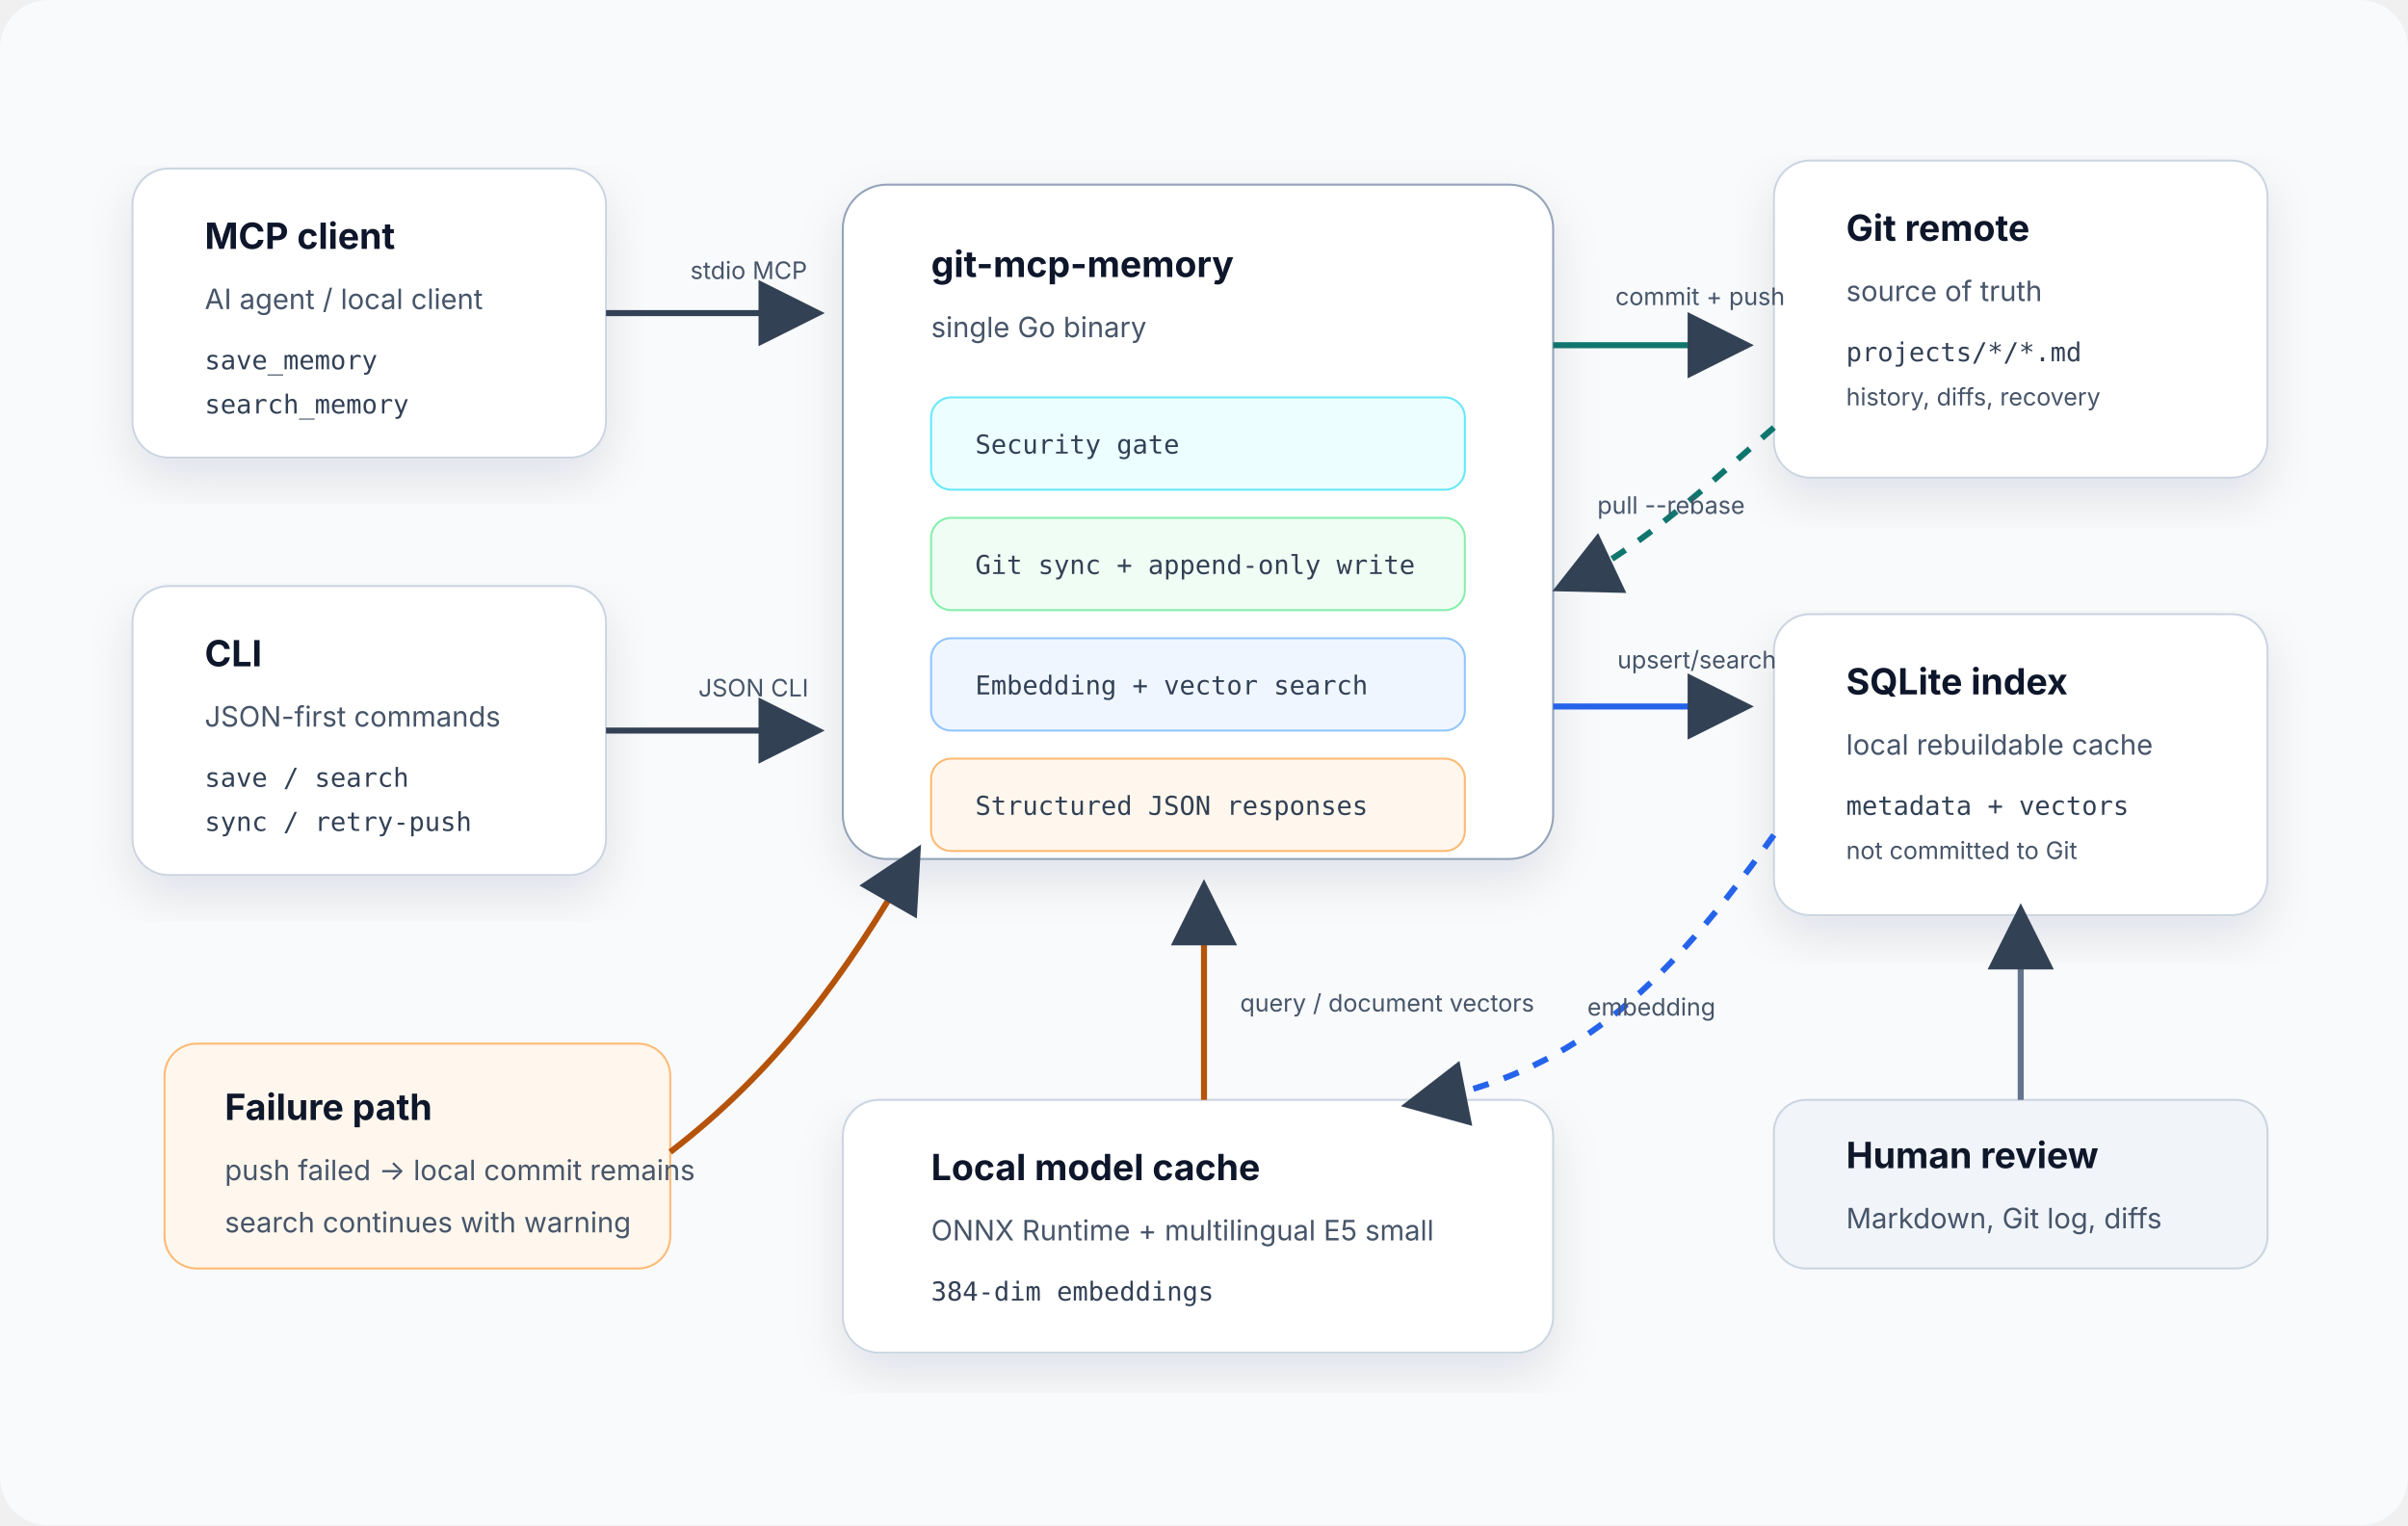
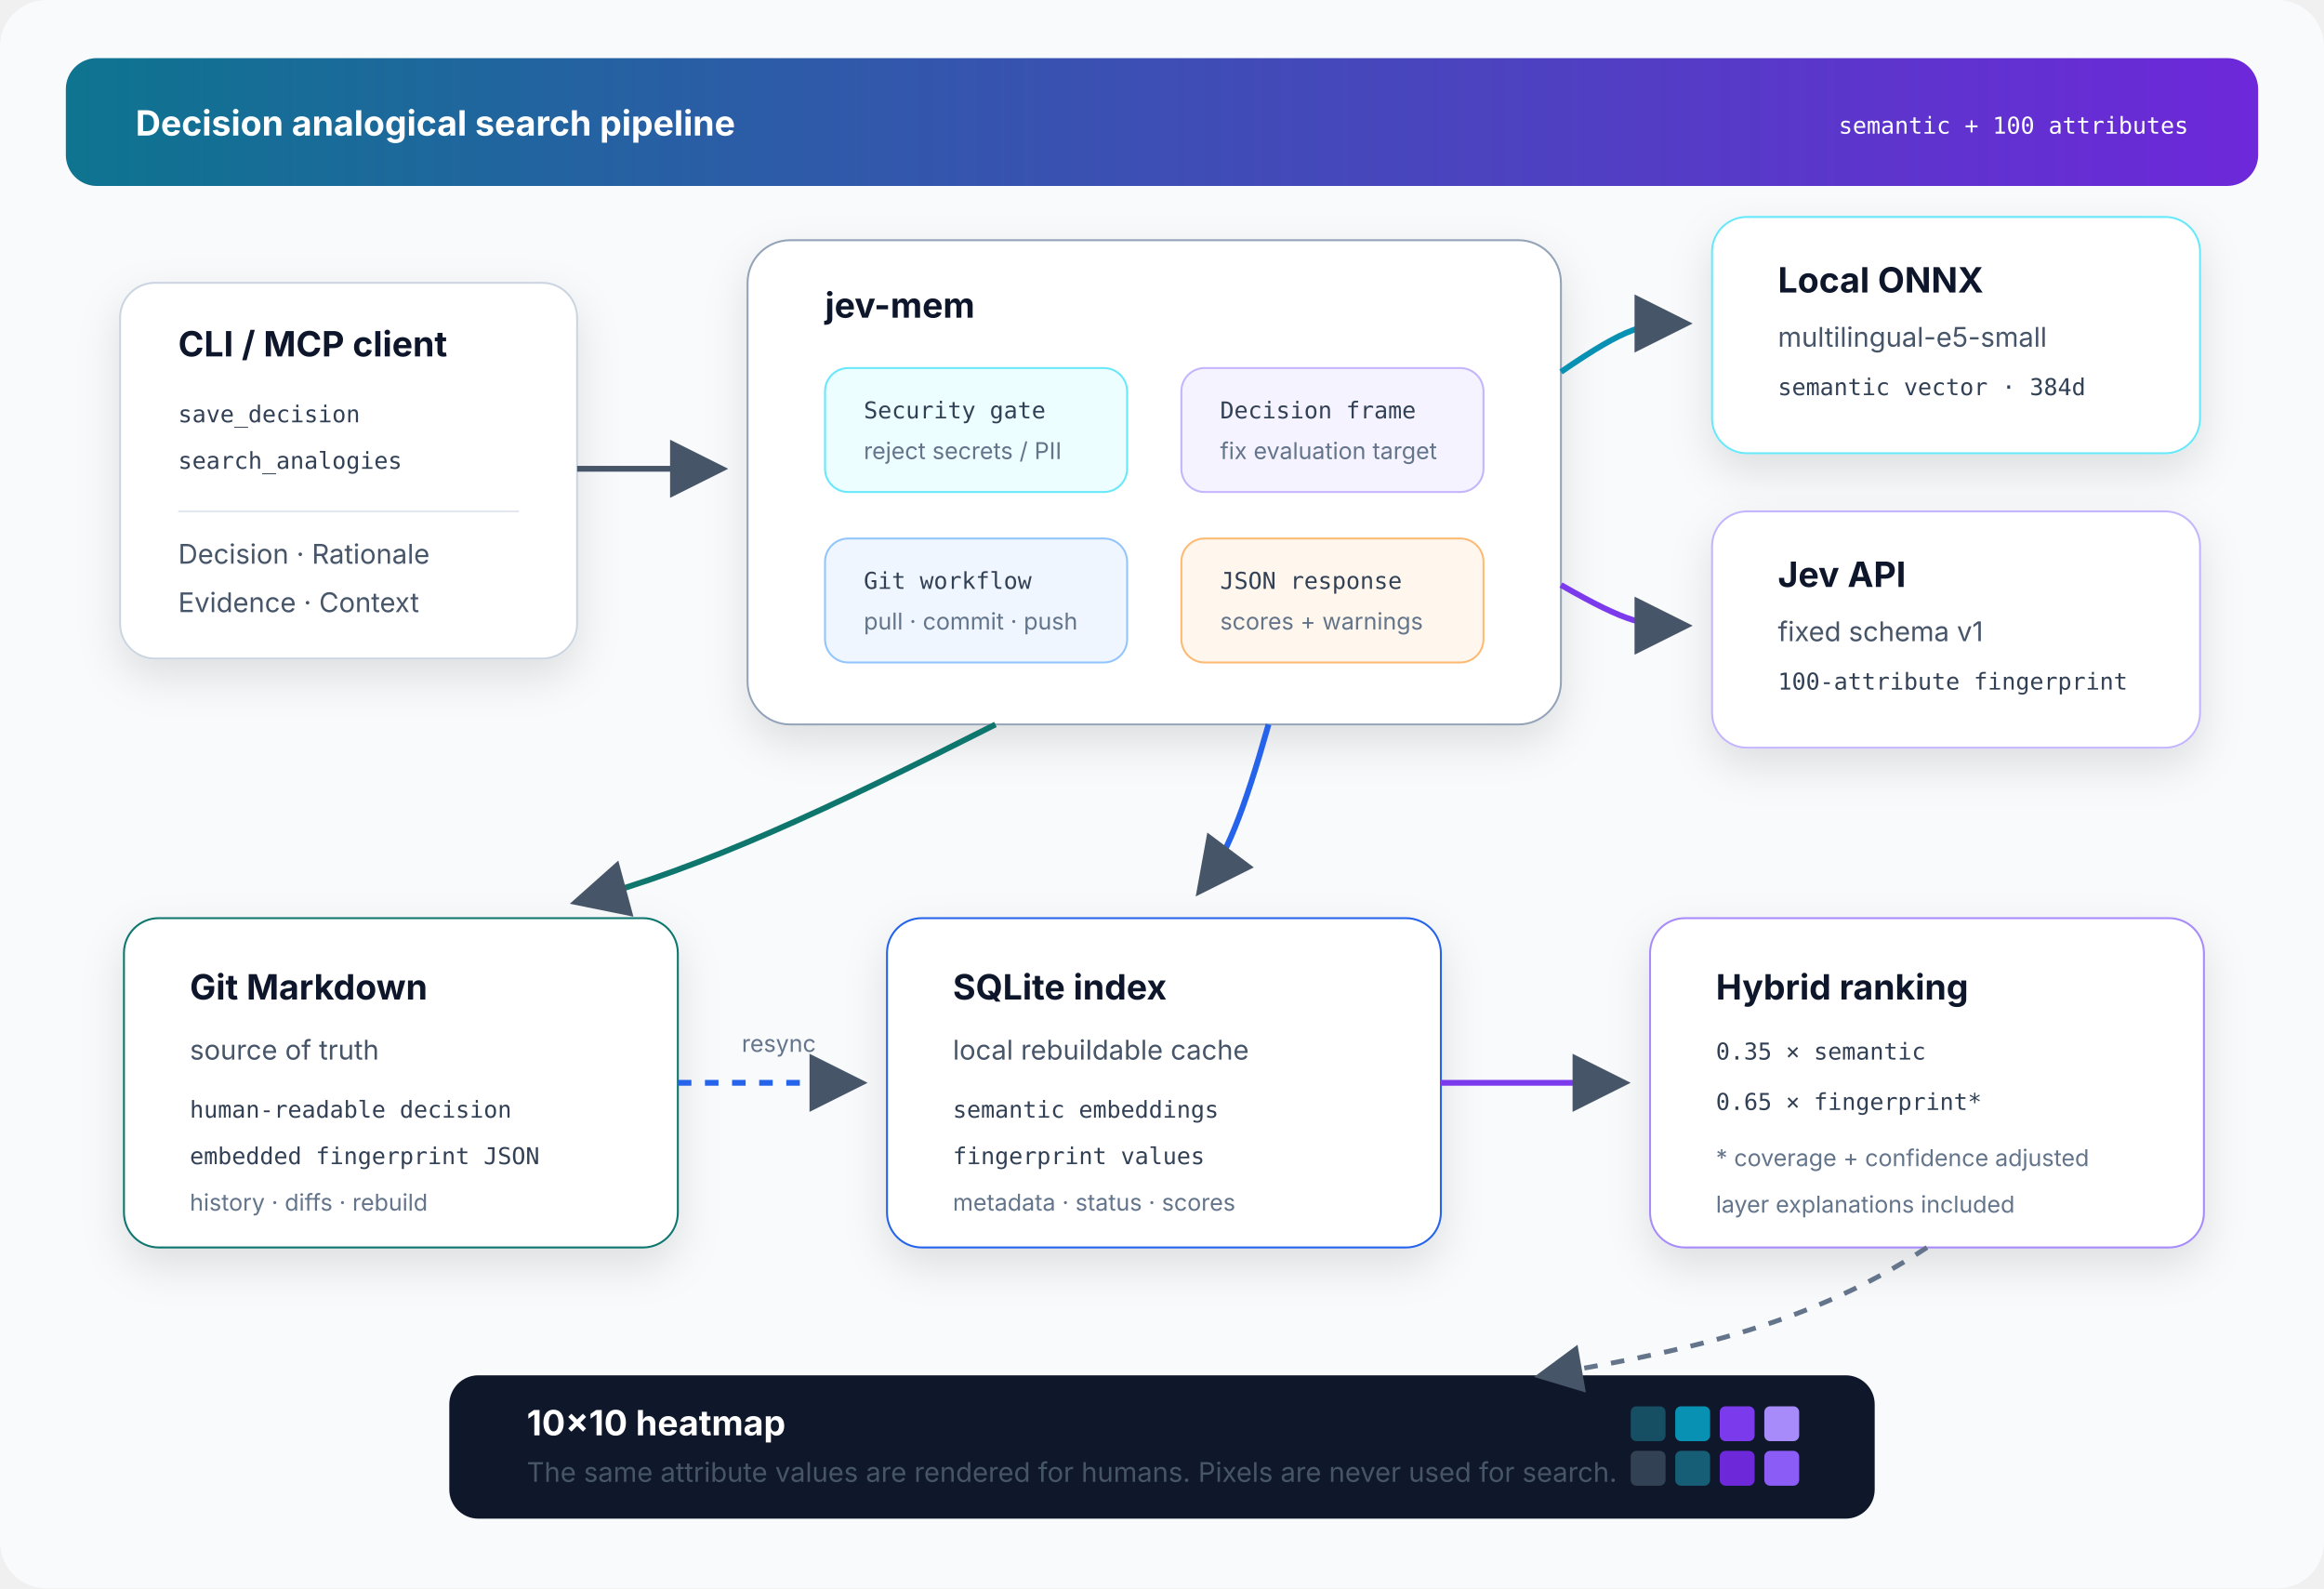
- <svg xmlns="http://www.w3.org/2000/svg" width="1200" height="760" viewBox="0 0 1200 760" role="img" aria-labelledby="title desc">
+ <svg xmlns="http://www.w3.org/2000/svg" width="1200" height="820" viewBox="0 0 1200 820" role="img" aria-labelledby="title desc">
  <defs>
-     <marker id="arrow" markerWidth="11" markerHeight="11" refX="9" refY="5.5" orient="auto">
-       <path d="M0 0L11 5.5L0 11Z" fill="#334155" />
+     <marker id="arrow" markerWidth="10" markerHeight="10" refX="8" refY="5" orient="auto">
+       <path d="M0 0l10 5-10 5z" fill="#475569" />
    </marker>
-     <filter id="shadow" x="-8%" y="-8%" width="116%" height="124%">
-       <feDropShadow dx="0" dy="10" stdDeviation="12" flood-color="#0f172a" flood-opacity="0.1" />
+     <filter id="shadow" x="-15%" y="-15%" width="130%" height="145%">
+       <feDropShadow dx="0" dy="9" stdDeviation="11" flood-color="#0f172a" flood-opacity=".11" />
    </filter>
+     <linearGradient id="head" x1="0" x2="1">
+       <stop stop-color="#0e7490" />
+       <stop offset="1" stop-color="#6d28d9" />
+     </linearGradient>
    <style>
-       .label { font: 700 18px Inter, ui-sans-serif, system-ui, sans-serif; fill: #0f172a; }
-       .body { font: 14px Inter, ui-sans-serif, system-ui, sans-serif; fill: #475569; }
-       .small { font: 12px Inter, ui-sans-serif, system-ui, sans-serif; fill: #475569; }
-       .mono { font: 13px ui-monospace, SFMono-Regular, Menlo, Consolas, monospace; fill: #334155; }
+       .label{font:700 18px Inter,ui-sans-serif,system-ui,sans-serif;fill:#0f172a}.body{font:14px Inter,ui-sans-serif,system-ui,sans-serif;fill:#475569}.small{font:12px Inter,ui-sans-serif,system-ui,sans-serif;fill:#64748b}.mono{font:12px ui-monospace,SFMono-Regular,Menlo,monospace;fill:#334155}.white{fill:#fff}
    </style>
  </defs>
-   <rect width="1200" height="760" rx="24" fill="#f8fafc" />
+   <rect width="1200" height="820" rx="24" fill="#f8fafc" />
+   <rect x="34" y="30" width="1132" height="66" rx="16" fill="url(#head)" />
+   <text x="70" y="70" class="label white" font-size="23">Decision analogical search pipeline</text>
+   <text x="1130" y="69" text-anchor="end" class="mono white">semantic + 100 attributes</text>
  <g filter="url(#shadow)">
-     <rect x="66" y="84" width="236" height="144" rx="18" fill="#ffffff" stroke="#cbd5e1" />
-     <text x="102" y="124" class="label">MCP client</text>
-     <text x="102" y="154" class="body">AI agent / local client</text>
-     <text x="102" y="184" class="mono">save_memory</text>
-     <text x="102" y="206" class="mono">search_memory</text>
+     <rect x="62" y="146" width="236" height="194" rx="18" fill="#fff" stroke="#cbd5e1" />
+     <text x="92" y="184" class="label">CLI / MCP client</text>
+     <text x="92" y="218" class="mono">save_decision</text>
+     <text x="92" y="242" class="mono">search_analogies</text>
+     <line x1="92" y1="264" x2="268" y2="264" stroke="#e2e8f0" />
+     <text x="92" y="291" class="body">Decision · Rationale</text>
+     <text x="92" y="316" class="body">Evidence · Context</text>
  </g>
  <g filter="url(#shadow)">
-     <rect x="66" y="292" width="236" height="144" rx="18" fill="#ffffff" stroke="#cbd5e1" />
-     <text x="102" y="332" class="label">CLI</text>
-     <text x="102" y="362" class="body">JSON-first commands</text>
-     <text x="102" y="392" class="mono">save / search</text>
-     <text x="102" y="414" class="mono">sync / retry-push</text>
+     <rect x="386" y="124" width="420" height="250" rx="22" fill="#fff" stroke="#94a3b8" />
+     <text x="426" y="164" class="label">jev-mem</text>
+     <rect x="426" y="190" width="156" height="64" rx="12" fill="#ecfeff" stroke="#67e8f9" />
+     <text x="446" y="216" class="mono">Security gate</text>
+     <text x="446" y="237" class="small">reject secrets / PII</text>
+     <rect x="610" y="190" width="156" height="64" rx="12" fill="#f5f3ff" stroke="#c4b5fd" />
+     <text x="630" y="216" class="mono">Decision frame</text>
+     <text x="630" y="237" class="small">fix evaluation target</text>
+     <rect x="426" y="278" width="156" height="64" rx="12" fill="#eff6ff" stroke="#93c5fd" />
+     <text x="446" y="304" class="mono">Git workflow</text>
+     <text x="446" y="325" class="small">pull · commit · push</text>
+     <rect x="610" y="278" width="156" height="64" rx="12" fill="#fff7ed" stroke="#fdba74" />
+     <text x="630" y="304" class="mono">JSON response</text>
+     <text x="630" y="325" class="small">scores + warnings</text>
+   </g>
+   <path d="M298 242h72" stroke="#475569" stroke-width="3" marker-end="url(#arrow)" />
+   <g filter="url(#shadow)">
+     <rect x="884" y="112" width="252" height="122" rx="18" fill="#fff" stroke="#67e8f9" />
+     <text x="918" y="151" class="label">Local ONNX</text>
+     <text x="918" y="179" class="body">multilingual-e5-small</text>
+     <text x="918" y="204" class="mono">semantic vector · 384d</text>
  </g>
  <g filter="url(#shadow)">
-     <rect x="420" y="92" width="354" height="336" rx="22" fill="#ffffff" stroke="#94a3b8" />
-     <text x="464" y="138" class="label">git-mcp-memory</text>
-     <text x="464" y="168" class="body">single Go binary</text>
-     <rect x="464" y="198" width="266" height="46" rx="10" fill="#ecfeff" stroke="#67e8f9" />
-     <text x="486" y="226" class="mono">Security gate</text>
-     <rect x="464" y="258" width="266" height="46" rx="10" fill="#f0fdf4" stroke="#86efac" />
-     <text x="486" y="286" class="mono">Git sync + append-only write</text>
-     <rect x="464" y="318" width="266" height="46" rx="10" fill="#eff6ff" stroke="#93c5fd" />
-     <text x="486" y="346" class="mono">Embedding + vector search</text>
-     <rect x="464" y="378" width="266" height="46" rx="10" fill="#fff7ed" stroke="#fdba74" />
-     <text x="486" y="406" class="mono">Structured JSON responses</text>
+     <rect x="884" y="264" width="252" height="122" rx="18" fill="#fff" stroke="#c4b5fd" />
+     <text x="918" y="303" class="label">Jev API</text>
+     <text x="918" y="331" class="body">fixed schema v1</text>
+     <text x="918" y="356" class="mono">100-attribute fingerprint</text>
+   </g>
+   <path d="M806 192c35-24 43-25 62-25" fill="none" stroke="#0891b2" stroke-width="3" marker-end="url(#arrow)" />
+   <path d="M806 302c35 20 43 21 62 21" fill="none" stroke="#7c3aed" stroke-width="3" marker-end="url(#arrow)" />
+   <g filter="url(#shadow)">
+     <rect x="64" y="474" width="286" height="170" rx="18" fill="#fff" stroke="#0f766e" />
+     <text x="98" y="516" class="label">Git Markdown</text>
+     <text x="98" y="547" class="body">source of truth</text>
+     <text x="98" y="577" class="mono">human-readable decision</text>
+     <text x="98" y="601" class="mono">embedded fingerprint JSON</text>
+     <text x="98" y="625" class="small">history · diffs · rebuild</text>
  </g>
  <g filter="url(#shadow)">
-     <rect x="884" y="80" width="246" height="158" rx="18" fill="#ffffff" stroke="#cbd5e1" />
-     <text x="920" y="120" class="label">Git remote</text>
-     <text x="920" y="150" class="body">source of truth</text>
-     <text x="920" y="180" class="mono">projects/*/*.md</text>
-     <text x="920" y="202" class="small">history, diffs, recovery</text>
+     <rect x="458" y="474" width="286" height="170" rx="18" fill="#fff" stroke="#2563eb" />
+     <text x="492" y="516" class="label">SQLite index</text>
+     <text x="492" y="547" class="body">local rebuildable cache</text>
+     <text x="492" y="577" class="mono">semantic embeddings</text>
+     <text x="492" y="601" class="mono">fingerprint values</text>
+     <text x="492" y="625" class="small">metadata · status · scores</text>
  </g>
  <g filter="url(#shadow)">
-     <rect x="884" y="306" width="246" height="150" rx="18" fill="#ffffff" stroke="#cbd5e1" />
-     <text x="920" y="346" class="label">SQLite index</text>
-     <text x="920" y="376" class="body">local rebuildable cache</text>
-     <text x="920" y="406" class="mono">metadata + vectors</text>
-     <text x="920" y="428" class="small">not committed to Git</text>
+     <rect x="852" y="474" width="286" height="170" rx="18" fill="#fff" stroke="#a78bfa" />
+     <text x="886" y="516" class="label">Hybrid ranking</text>
+     <text x="886" y="547" class="mono">0.35 × semantic</text>
+     <text x="886" y="573" class="mono">0.65 × fingerprint*</text>
+     <text x="886" y="602" class="small">* coverage + confidence adjusted</text>
+     <text x="886" y="626" class="small">layer explanations included</text>
  </g>
-   <g filter="url(#shadow)">
-     <rect x="420" y="548" width="354" height="126" rx="18" fill="#ffffff" stroke="#cbd5e1" />
-     <text x="464" y="588" class="label">Local model cache</text>
-     <text x="464" y="618" class="body">ONNX Runtime + multilingual E5 small</text>
-     <text x="464" y="648" class="mono">384-dim embeddings</text>
+   <path d="M514 374c-87 44-151 74-214 91" fill="none" stroke="#0f766e" stroke-width="3" marker-end="url(#arrow)" />
+   <path d="M655 374c-13 46-22 68-34 84" fill="none" stroke="#2563eb" stroke-width="3" marker-end="url(#arrow)" />
+   <path d="M744 559h92" stroke="#7c3aed" stroke-width="3" marker-end="url(#arrow)" />
+   <path d="M350 559h92" stroke="#2563eb" stroke-width="3" stroke-dasharray="7 7" marker-end="url(#arrow)" />
+   <text x="383" y="543" class="small">resync</text>
+   <g>
+     <rect x="232" y="710" width="736" height="74" rx="15" fill="#0f172a" />
+     <text x="272" y="741" class="label white">10×10 heatmap</text>
+     <text x="272" y="765" class="body" fill="#cbd5e1">The same attribute values are rendered for humans. Pixels are never used for search.</text>
+     <g transform="translate(842 726)">
+       <rect width="18" height="18" rx="3" fill="#164e63" />
+       <rect x="23" width="18" height="18" rx="3" fill="#0891b2" />
+       <rect x="46" width="18" height="18" rx="3" fill="#7c3aed" />
+       <rect x="69" width="18" height="18" rx="3" fill="#a78bfa" />
+       <rect y="23" width="18" height="18" rx="3" fill="#334155" />
+       <rect x="23" y="23" width="18" height="18" rx="3" fill="#155e75" />
+       <rect x="46" y="23" width="18" height="18" rx="3" fill="#6d28d9" />
+       <rect x="69" y="23" width="18" height="18" rx="3" fill="#8b5cf6" />
+     </g>
  </g>
-   <path d="M302 156H405" stroke="#334155" stroke-width="3" marker-end="url(#arrow)" />
-   <path d="M302 364H405" stroke="#334155" stroke-width="3" marker-end="url(#arrow)" />
-   <text x="344" y="139" class="small">stdio MCP</text>
-   <text x="348" y="347" class="small">JSON CLI</text>
-   <path d="M774 172H868" stroke="#0f766e" stroke-width="3" marker-end="url(#arrow)" />
-   <path d="M884 213C842 250 813 276 779 292" fill="none" stroke="#0f766e" stroke-width="3" stroke-dasharray="8 8" marker-end="url(#arrow)" />
-   <text x="805" y="152" class="small">commit + push</text>
-   <text x="796" y="256" class="small">pull --rebase</text>
-   <path d="M774 352H868" stroke="#2563eb" stroke-width="3" marker-end="url(#arrow)" />
-   <path d="M884 416C820 506 775 536 704 550" fill="none" stroke="#2563eb" stroke-width="3" stroke-dasharray="8 8" marker-end="url(#arrow)" />
-   <text x="806" y="333" class="small">upsert/search</text>
-   <text x="791" y="506" class="small">embedding</text>
-   <path d="M600 548V444" stroke="#b45309" stroke-width="3" marker-end="url(#arrow)" />
-   <text x="618" y="504" class="small">query / document vectors</text>
-   <g>
-     <rect x="82" y="520" width="252" height="112" rx="16" fill="#fff7ed" stroke="#fdba74" />
-     <text x="112" y="558" class="label">Failure path</text>
-     <text x="112" y="588" class="body">push failed → local commit remains</text>
-     <text x="112" y="614" class="body">search continues with warning</text>
-   </g>
-   <path d="M334 574C386 534 421 487 456 426" fill="none" stroke="#b45309" stroke-width="3" marker-end="url(#arrow)" />
-   <g>
-     <rect x="884" y="548" width="246" height="84" rx="16" fill="#f1f5f9" stroke="#cbd5e1" />
-     <text x="920" y="582" class="label">Human review</text>
-     <text x="920" y="612" class="body">Markdown, Git log, diffs</text>
-   </g>
-   <path d="M1007 548V456" stroke="#64748b" stroke-width="3" marker-end="url(#arrow)" />
+   <path d="M995 644c-65 43-135 55-198 66" fill="none" stroke="#64748b" stroke-width="2.5" stroke-dasharray="7 7" marker-end="url(#arrow)" />
</svg>
